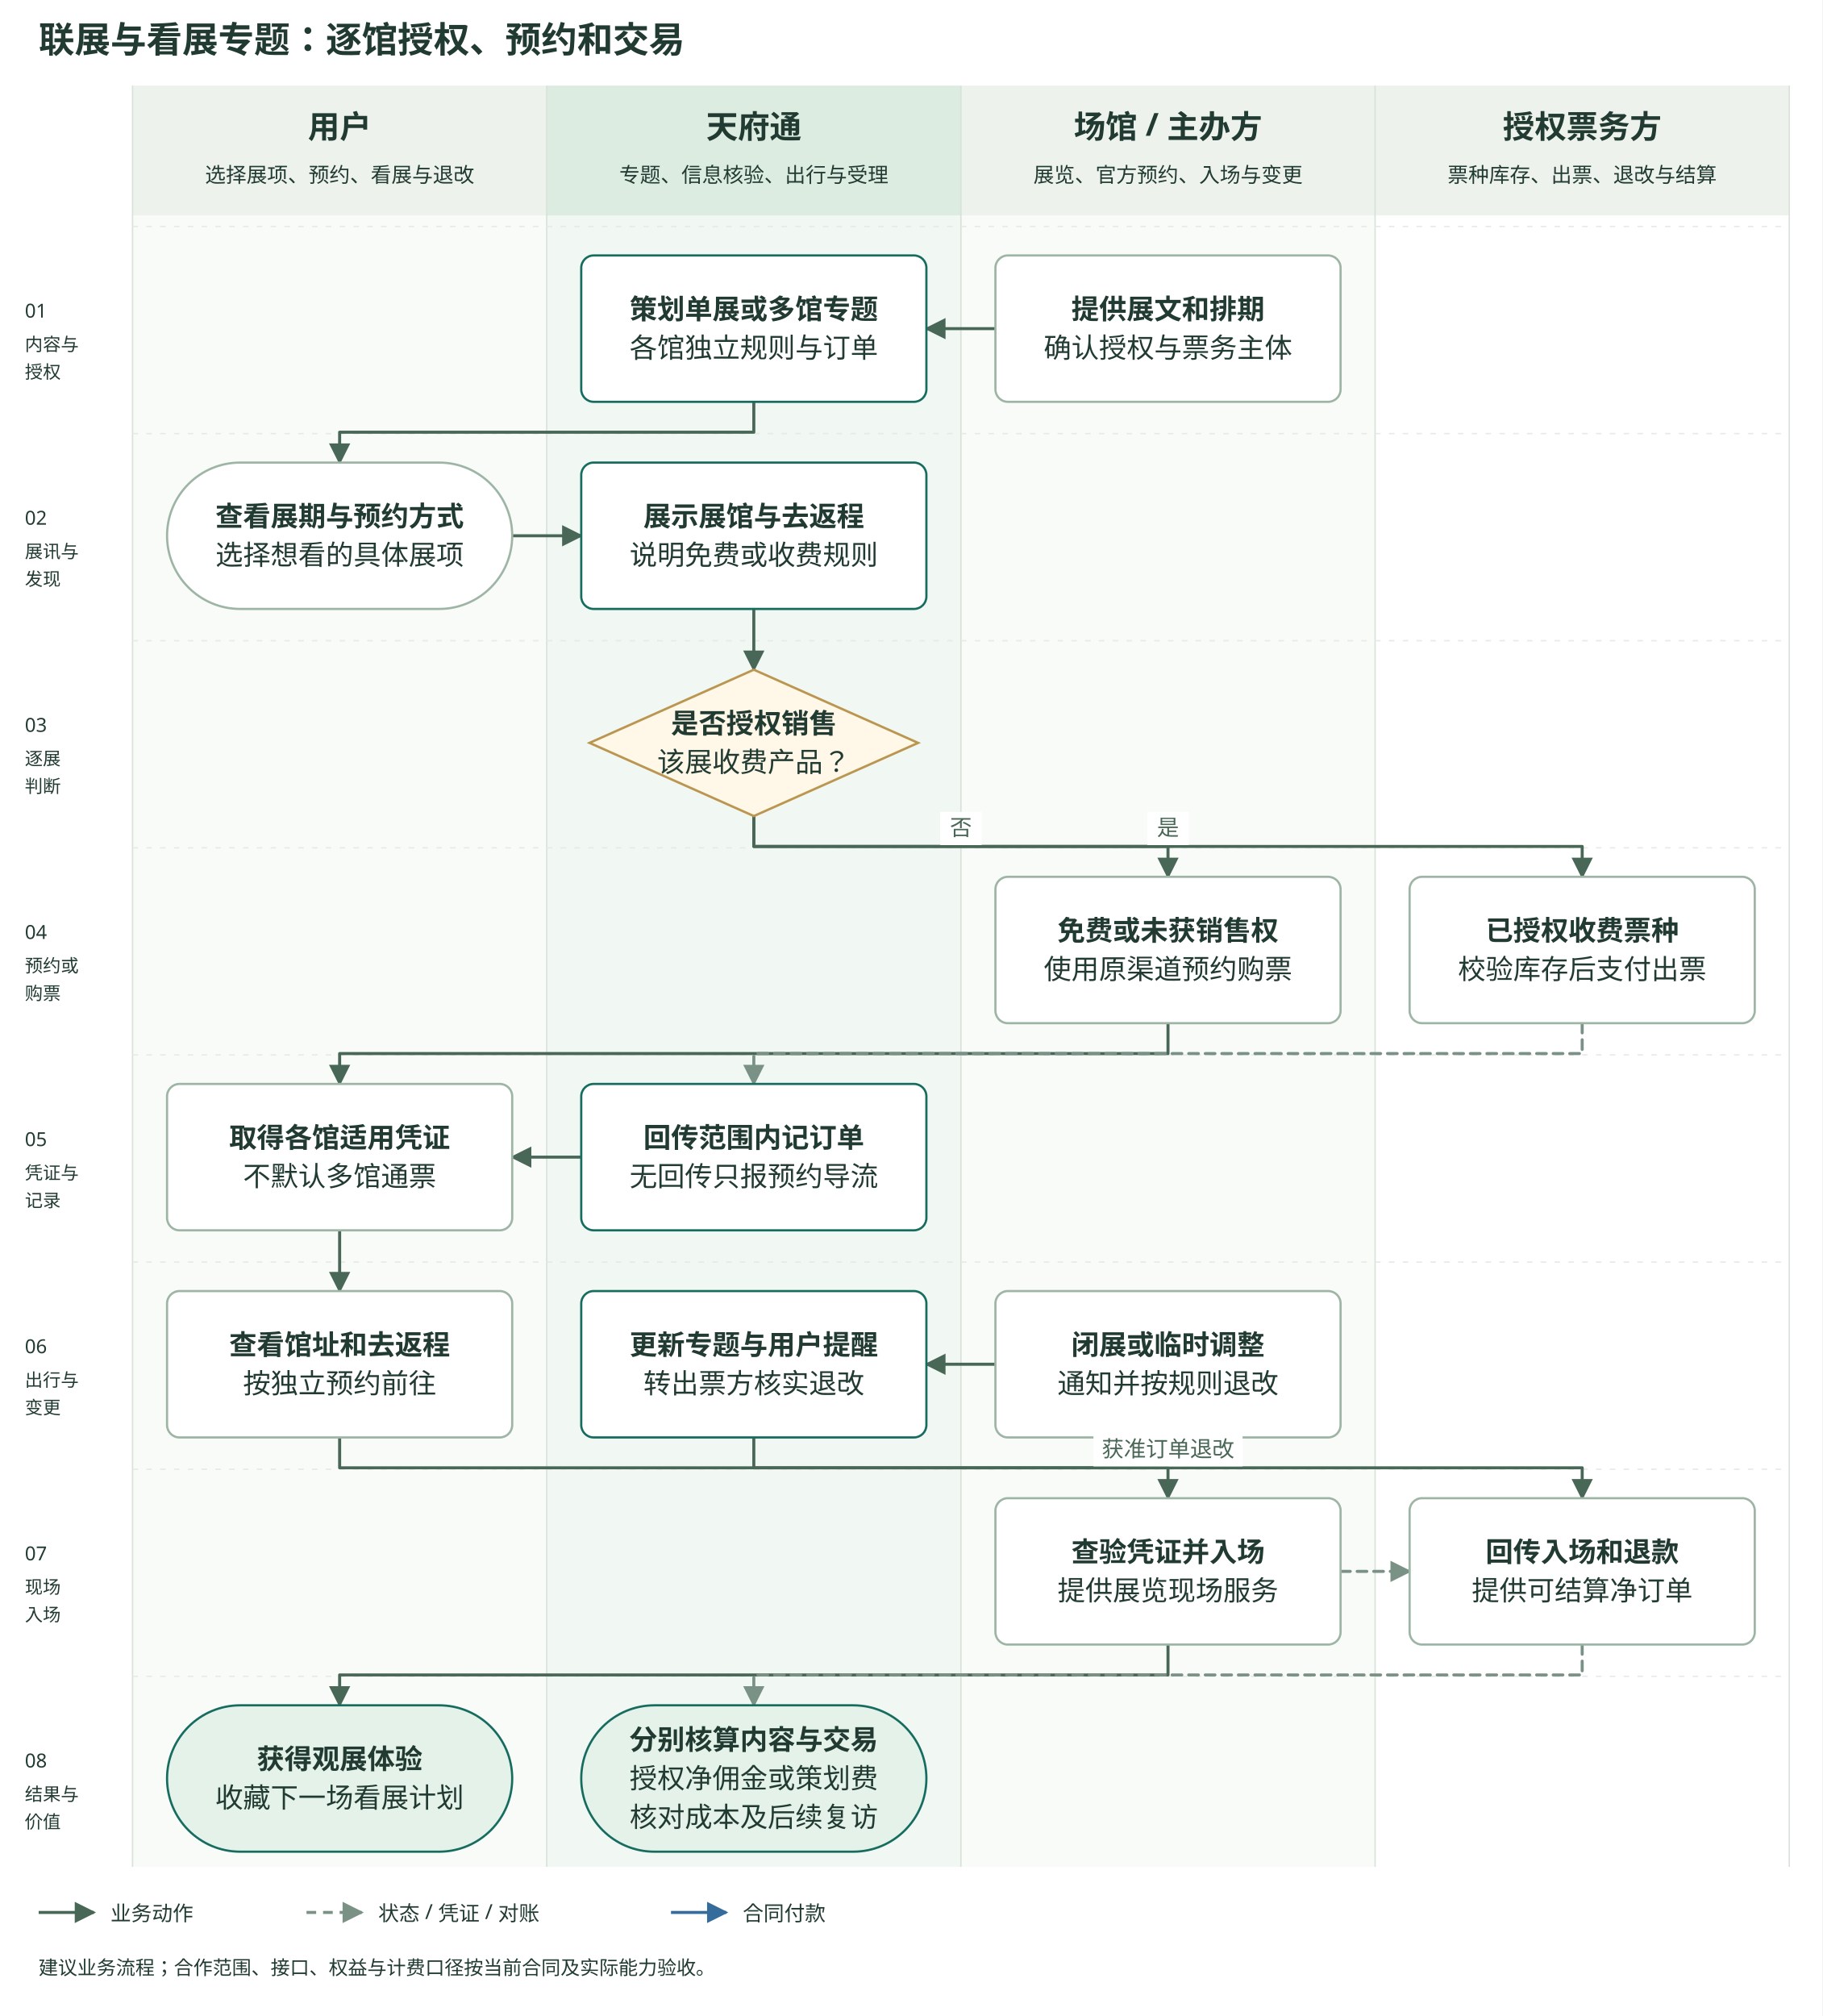
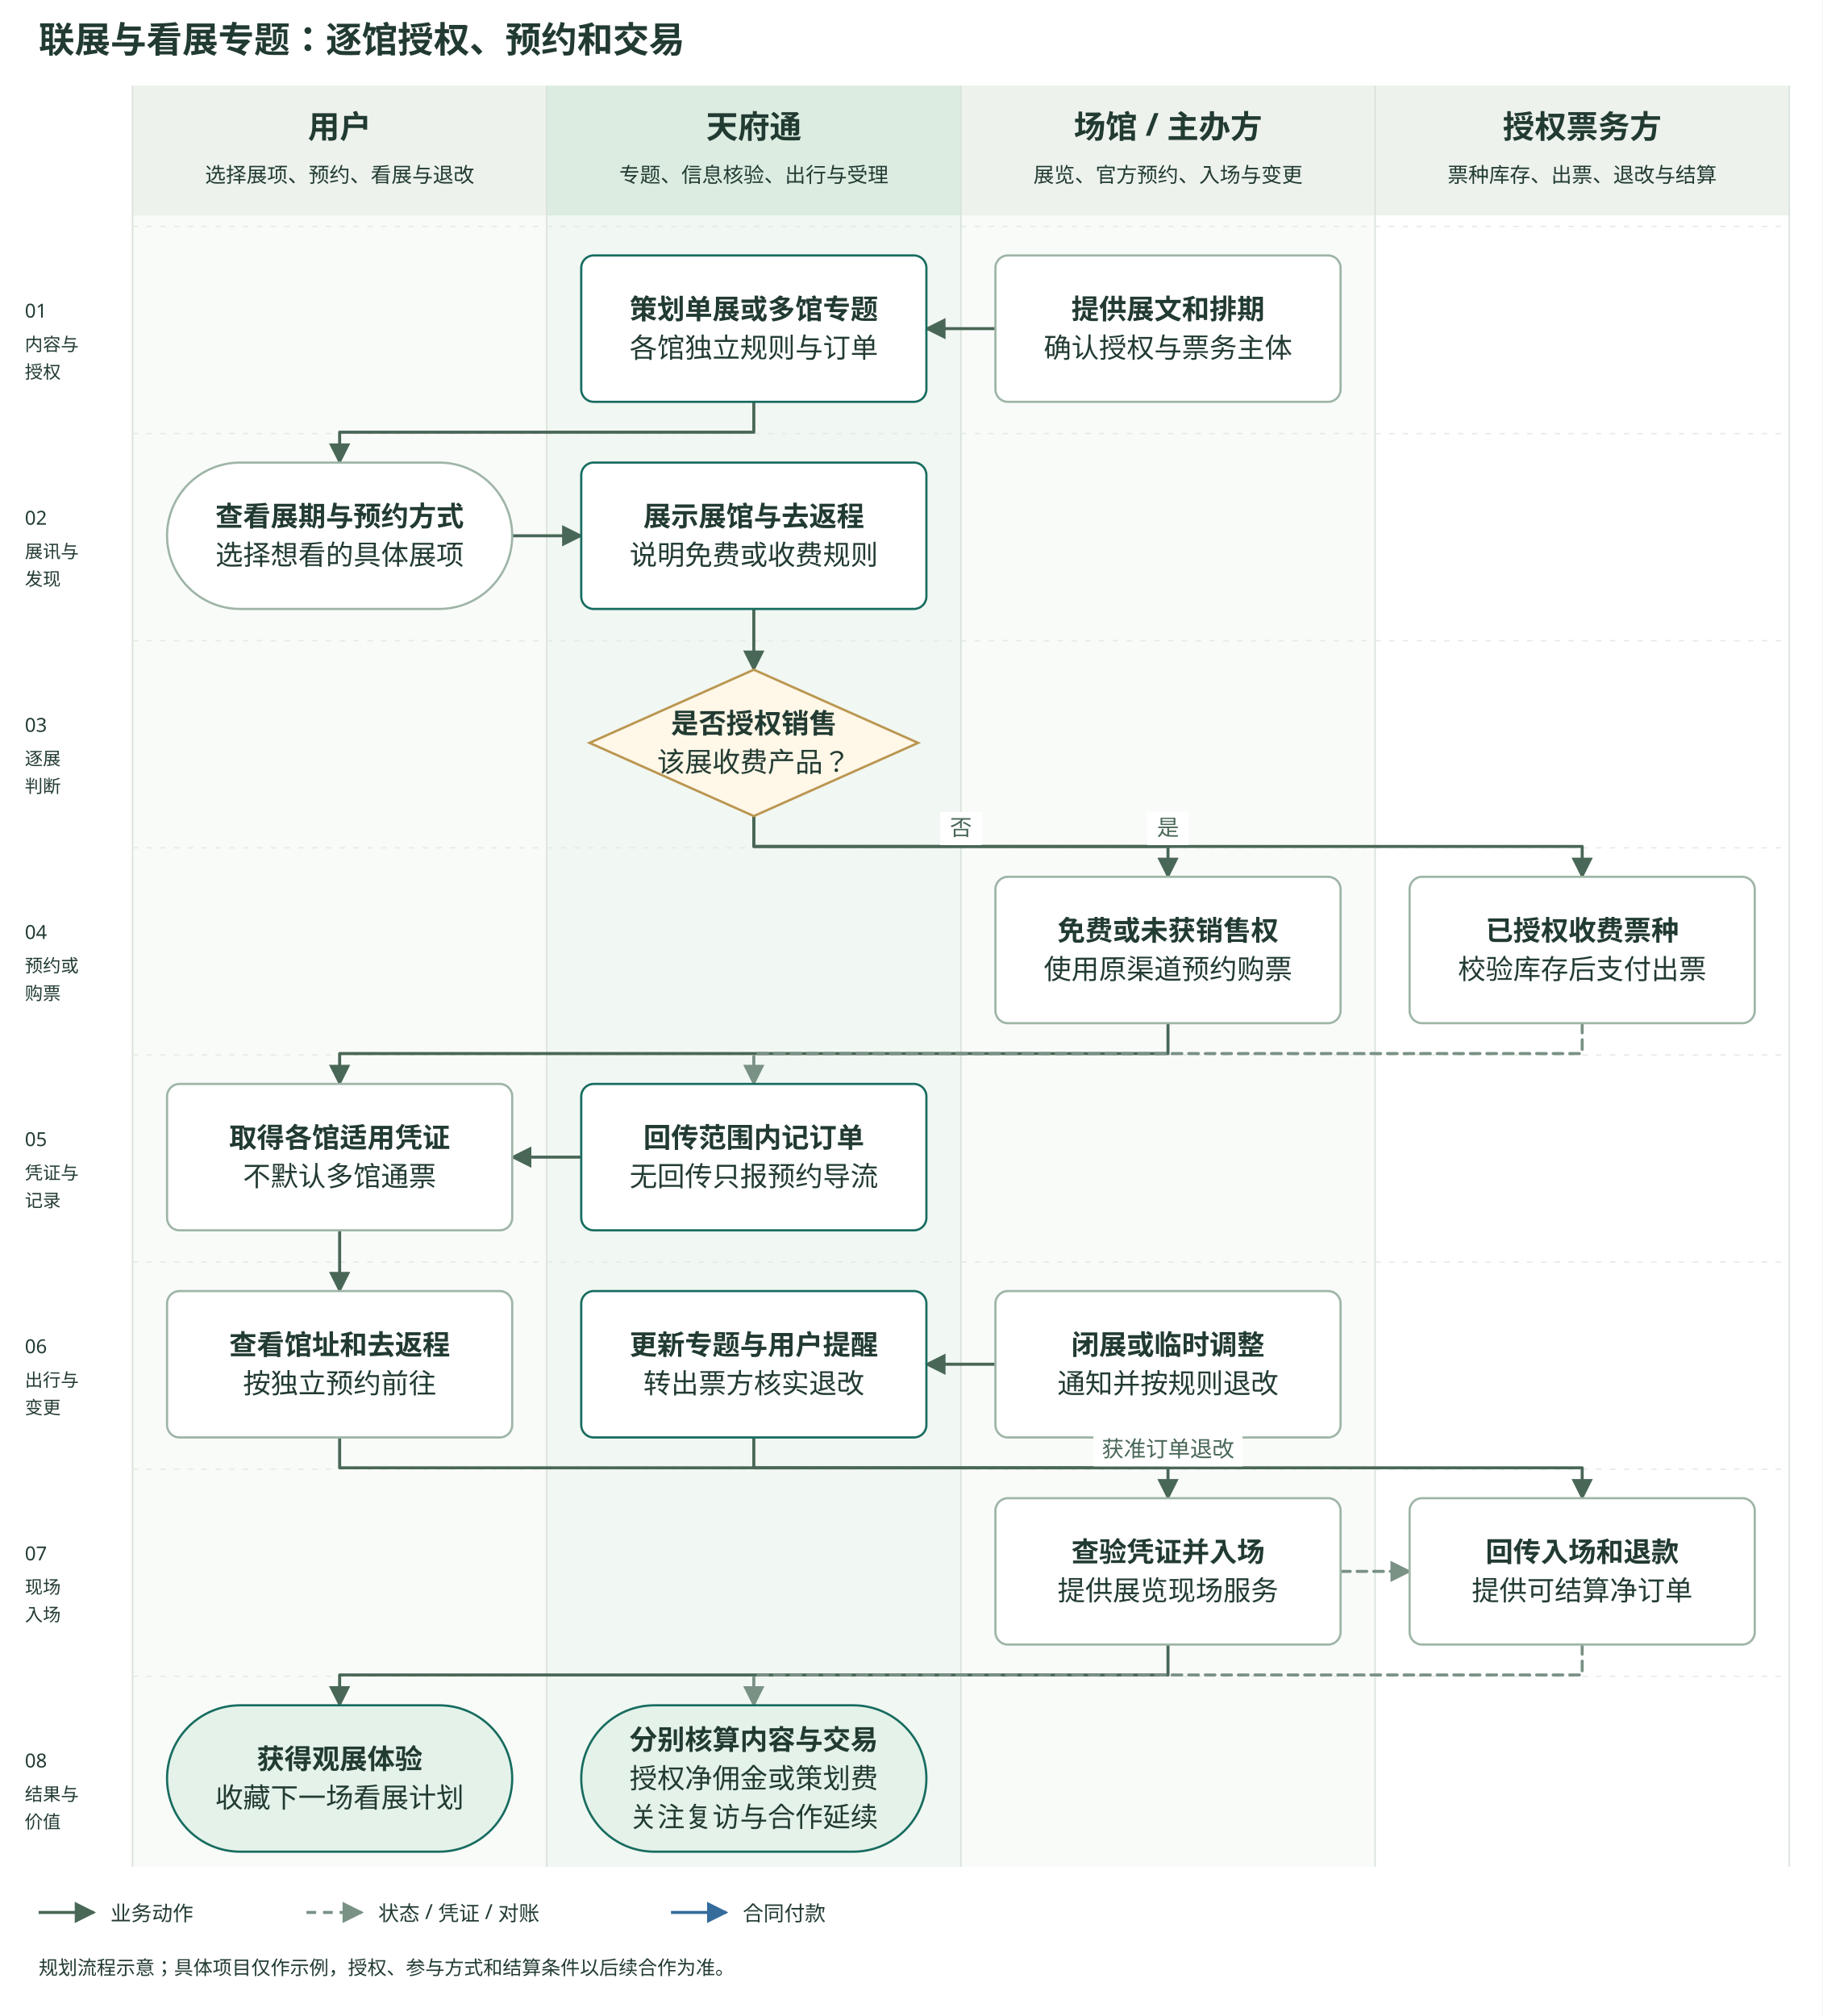
<svg xmlns="http://www.w3.org/2000/svg" width="1320" height="1460" viewBox="0 0 1320 1460" role="img" aria-labelledby="title desc">
  <defs>
    <marker id="arrow" viewBox="0 0 10 10" refX="9" refY="5" markerWidth="7" markerHeight="7" orient="auto-start-reverse">
      <path d="M0 0 L10 5 L0 10 Z" fill="#496756" />
    </marker>
    <marker id="data" viewBox="0 0 10 10" refX="9" refY="5" markerWidth="7" markerHeight="7" orient="auto">
      <path d="M0 0 L10 5 L0 10 Z" fill="#7a9185" />
    </marker>
    <marker id="money" viewBox="0 0 10 10" refX="9" refY="5" markerWidth="7" markerHeight="7" orient="auto">
      <path d="M0 0 L10 5 L0 10 Z" fill="#356c9c" />
    </marker>
  </defs>
  <rect width="1320" height="1460" fill="#ffffff" />
  <style>text{font-family:"Microsoft YaHei","PingFang SC",sans-serif;fill:#223b32} .node-label{font-size:20px} .branch-label{font-size:16px;fill:#496756}</style>
  <text x="28" y="38" font-size="26" font-weight="600">联展与看展专题：逐馆授权、预约和交易</text>
  <rect x="96" y="62" width="300" height="1290" fill="#f9fbf9" />
  <rect x="96" y="62" width="300" height="94" fill="#edf2ed" />
  <line x1="96" y1="62" x2="96" y2="1352" stroke="#d8e2d9" />
  <text x="246.0" y="100" font-size="23" font-weight="600" text-anchor="middle">用户</text>
  <text x="246.0" y="132" font-size="15" text-anchor="middle">选择展项、预约、看展与退改</text>
  <rect x="396" y="62" width="300" height="1290" fill="#f1f7f2" />
  <rect x="396" y="62" width="300" height="94" fill="#dcece1" />
  <line x1="396" y1="62" x2="396" y2="1352" stroke="#d8e2d9" />
  <text x="546.0" y="100" font-size="23" font-weight="600" text-anchor="middle">天府通</text>
  <text x="546.0" y="132" font-size="15" text-anchor="middle">专题、信息核验、出行与受理</text>
  <rect x="696" y="62" width="300" height="1290" fill="#f9fbf9" />
  <rect x="696" y="62" width="300" height="94" fill="#edf2ed" />
  <line x1="696" y1="62" x2="696" y2="1352" stroke="#d8e2d9" />
  <text x="846.0" y="100" font-size="23" font-weight="600" text-anchor="middle">场馆 / 主办方</text>
  <text x="846.0" y="132" font-size="15" text-anchor="middle">展览、官方预约、入场与变更</text>
  <rect x="996" y="62" width="300" height="1290" fill="#ffffff" />
  <rect x="996" y="62" width="300" height="94" fill="#edf2ed" />
  <line x1="996" y1="62" x2="996" y2="1352" stroke="#d8e2d9" />
  <text x="1146.0" y="100" font-size="23" font-weight="600" text-anchor="middle">授权票务方</text>
  <text x="1146.0" y="132" font-size="15" text-anchor="middle">票种库存、出票、退改与结算</text>
  <line x1="1296" y1="62" x2="1296" y2="1352" stroke="#d8e2d9" />
  <line x1="96" y1="164" x2="1296" y2="164" stroke="#e5ebe5" stroke-dasharray="4 6" />
  <text x="18" y="230" font-size="14" fill="#63786b">01</text>
  <text x="18" y="254" font-size="13">内容与</text>
  <text x="18" y="274" font-size="13">授权</text>
  <line x1="96" y1="314" x2="1296" y2="314" stroke="#e5ebe5" stroke-dasharray="4 6" />
  <text x="18" y="380" font-size="14" fill="#63786b">02</text>
  <text x="18" y="404" font-size="13">展讯与</text>
  <text x="18" y="424" font-size="13">发现</text>
  <line x1="96" y1="464" x2="1296" y2="464" stroke="#e5ebe5" stroke-dasharray="4 6" />
  <text x="18" y="530" font-size="14" fill="#63786b">03</text>
  <text x="18" y="554" font-size="13">逐展</text>
  <text x="18" y="574" font-size="13">判断</text>
  <line x1="96" y1="614" x2="1296" y2="614" stroke="#e5ebe5" stroke-dasharray="4 6" />
  <text x="18" y="680" font-size="14" fill="#63786b">04</text>
  <text x="18" y="704" font-size="13">预约或</text>
  <text x="18" y="724" font-size="13">购票</text>
  <line x1="96" y1="764" x2="1296" y2="764" stroke="#e5ebe5" stroke-dasharray="4 6" />
  <text x="18" y="830" font-size="14" fill="#63786b">05</text>
  <text x="18" y="854" font-size="13">凭证与</text>
  <text x="18" y="874" font-size="13">记录</text>
  <line x1="96" y1="914" x2="1296" y2="914" stroke="#e5ebe5" stroke-dasharray="4 6" />
  <text x="18" y="980" font-size="14" fill="#63786b">06</text>
  <text x="18" y="1004" font-size="13">出行与</text>
  <text x="18" y="1024" font-size="13">变更</text>
  <line x1="96" y1="1064" x2="1296" y2="1064" stroke="#e5ebe5" stroke-dasharray="4 6" />
  <text x="18" y="1130" font-size="14" fill="#63786b">07</text>
  <text x="18" y="1154" font-size="13">现场</text>
  <text x="18" y="1174" font-size="13">入场</text>
  <line x1="96" y1="1214" x2="1296" y2="1214" stroke="#e5ebe5" stroke-dasharray="4 6" />
  <text x="18" y="1280" font-size="14" fill="#63786b">08</text>
  <text x="18" y="1304" font-size="13">结果与</text>
  <text x="18" y="1324" font-size="13">价值</text>
  <polyline points="721.0,238 671.0,238" fill="none" stroke="#496756" stroke-width="2.2" stroke-linecap="round" stroke-linejoin="round" marker-end="url(#arrow)" />
  <polyline points="546.0,291.0 546.0,313.0 246.0,313.0 246.0,335.0" fill="none" stroke="#496756" stroke-width="2.2" stroke-linecap="round" stroke-linejoin="round" marker-end="url(#arrow)" />
  <polyline points="371.0,388 421.0,388" fill="none" stroke="#496756" stroke-width="2.2" stroke-linecap="round" stroke-linejoin="round" marker-end="url(#arrow)" />
  <polyline points="546.0,441.0 546.0,463.0 546.0,463.0 546.0,485.0" fill="none" stroke="#496756" stroke-width="2.2" stroke-linecap="round" stroke-linejoin="round" marker-end="url(#arrow)" />
  <polyline points="546.0,591.0 546.0,613.0 846.0,613.0 846.0,635.0" fill="none" stroke="#496756" stroke-width="2.2" stroke-linecap="round" stroke-linejoin="round" marker-end="url(#arrow)" />
  <polyline points="546.0,591.0 546.0,613.0 1146.0,613.0 1146.0,635.0" fill="none" stroke="#496756" stroke-width="2.2" stroke-linecap="round" stroke-linejoin="round" marker-end="url(#arrow)" />
  <polyline points="846.0,741.0 846.0,763.0 246.0,763.0 246.0,785.0" fill="none" stroke="#496756" stroke-width="2.2" stroke-linecap="round" stroke-linejoin="round" marker-end="url(#arrow)" />
  <polyline points="1146.0,741.0 1146.0,763.0 546.0,763.0 546.0,785.0" fill="none" stroke="#7a9185" stroke-width="2.2" stroke-linecap="round" stroke-linejoin="round" marker-end="url(#data)" stroke-dasharray="7 5" />
  <polyline points="421.0,838 371.0,838" fill="none" stroke="#496756" stroke-width="2.2" stroke-linecap="round" stroke-linejoin="round" marker-end="url(#arrow)" />
  <polyline points="246.0,891.0 246.0,913.0 246.0,913.0 246.0,935.0" fill="none" stroke="#496756" stroke-width="2.2" stroke-linecap="round" stroke-linejoin="round" marker-end="url(#arrow)" />
  <polyline points="721.0,988 671.0,988" fill="none" stroke="#496756" stroke-width="2.2" stroke-linecap="round" stroke-linejoin="round" marker-end="url(#arrow)" />
  <polyline points="546.0,1041.0 546.0,1063.0 1146.0,1063.0 1146.0,1085.0" fill="none" stroke="#496756" stroke-width="2.2" stroke-linecap="round" stroke-linejoin="round" marker-end="url(#arrow)" />
  <polyline points="246.0,1041.0 246.0,1063.0 846.0,1063.0 846.0,1085.0" fill="none" stroke="#496756" stroke-width="2.2" stroke-linecap="round" stroke-linejoin="round" marker-end="url(#arrow)" />
  <polyline points="846.0,1191.0 846.0,1213.0 246.0,1213.0 246.0,1235.0" fill="none" stroke="#496756" stroke-width="2.2" stroke-linecap="round" stroke-linejoin="round" marker-end="url(#arrow)" />
  <polyline points="971.0,1138 1021.0,1138" fill="none" stroke="#7a9185" stroke-width="2.2" stroke-linecap="round" stroke-linejoin="round" marker-end="url(#data)" stroke-dasharray="7 5" />
  <polyline points="1146.0,1191.0 1146.0,1213.0 546.0,1213.0 546.0,1235.0" fill="none" stroke="#7a9185" stroke-width="2.2" stroke-linecap="round" stroke-linejoin="round" marker-end="url(#data)" stroke-dasharray="7 5" />
  <rect x="721.0" y="185.0" width="250" height="106" rx="9" fill="#ffffff" stroke="#9eb5a6" stroke-width="1.6" />
  <text class="node-label" x="846.0" y="231" text-anchor="middle" font-weight="600">提供展文和排期</text>
  <text class="node-label" x="846.0" y="259" text-anchor="middle" font-weight="400">确认授权与票务主体</text>
  <rect x="421.0" y="185.0" width="250" height="106" rx="9" fill="#ffffff" stroke="#176c60" stroke-width="1.6" />
  <text class="node-label" x="546.0" y="231" text-anchor="middle" font-weight="600">策划单展或多馆专题</text>
  <text class="node-label" x="546.0" y="259" text-anchor="middle" font-weight="400">各馆独立规则与订单</text>
  <rect x="121.0" y="335.0" width="250" height="106" rx="53.0" fill="#ffffff" stroke="#9eb5a6" stroke-width="1.6" />
  <text class="node-label" x="246.0" y="381" text-anchor="middle" font-weight="600">查看展期与预约方式</text>
  <text class="node-label" x="246.0" y="409" text-anchor="middle" font-weight="400">选择想看的具体展项</text>
  <rect x="421.0" y="335.0" width="250" height="106" rx="9" fill="#ffffff" stroke="#176c60" stroke-width="1.6" />
  <text class="node-label" x="546.0" y="381" text-anchor="middle" font-weight="600">展示展馆与去返程</text>
  <text class="node-label" x="546.0" y="409" text-anchor="middle" font-weight="400">说明免费或收费规则</text>
  <polygon points="546.0,485.0 665.0,538 546.0,591.0 427.0,538" fill="#fff7e8" stroke="#ba9650" stroke-width="1.7" />
  <text class="node-label" x="546.0" y="531" text-anchor="middle" font-weight="600">是否授权销售</text>
  <text class="node-label" x="546.0" y="559" text-anchor="middle" font-weight="400">该展收费产品？</text>
  <rect x="721.0" y="635.0" width="250" height="106" rx="9" fill="#ffffff" stroke="#9eb5a6" stroke-width="1.6" />
  <text class="node-label" x="846.0" y="681" text-anchor="middle" font-weight="600">免费或未获销售权</text>
  <text class="node-label" x="846.0" y="709" text-anchor="middle" font-weight="400">使用原渠道预约购票</text>
  <rect x="1021.0" y="635.0" width="250" height="106" rx="9" fill="#ffffff" stroke="#9eb5a6" stroke-width="1.6" />
  <text class="node-label" x="1146.0" y="681" text-anchor="middle" font-weight="600">已授权收费票种</text>
  <text class="node-label" x="1146.0" y="709" text-anchor="middle" font-weight="400">校验库存后支付出票</text>
  <rect x="121.0" y="785.0" width="250" height="106" rx="9" fill="#ffffff" stroke="#9eb5a6" stroke-width="1.6" />
  <text class="node-label" x="246.0" y="831" text-anchor="middle" font-weight="600">取得各馆适用凭证</text>
  <text class="node-label" x="246.0" y="859" text-anchor="middle" font-weight="400">不默认多馆通票</text>
  <rect x="421.0" y="785.0" width="250" height="106" rx="9" fill="#ffffff" stroke="#176c60" stroke-width="1.6" />
  <text class="node-label" x="546.0" y="831" text-anchor="middle" font-weight="600">回传范围内记订单</text>
  <text class="node-label" x="546.0" y="859" text-anchor="middle" font-weight="400">无回传只报预约导流</text>
  <rect x="121.0" y="935.0" width="250" height="106" rx="9" fill="#ffffff" stroke="#9eb5a6" stroke-width="1.6" />
  <text class="node-label" x="246.0" y="981" text-anchor="middle" font-weight="600">查看馆址和去返程</text>
  <text class="node-label" x="246.0" y="1009" text-anchor="middle" font-weight="400">按独立预约前往</text>
  <rect x="721.0" y="935.0" width="250" height="106" rx="9" fill="#ffffff" stroke="#9eb5a6" stroke-width="1.6" />
  <text class="node-label" x="846.0" y="981" text-anchor="middle" font-weight="600">闭展或临时调整</text>
  <text class="node-label" x="846.0" y="1009" text-anchor="middle" font-weight="400">通知并按规则退改</text>
  <rect x="421.0" y="935.0" width="250" height="106" rx="9" fill="#ffffff" stroke="#176c60" stroke-width="1.6" />
  <text class="node-label" x="546.0" y="981" text-anchor="middle" font-weight="600">更新专题与用户提醒</text>
  <text class="node-label" x="546.0" y="1009" text-anchor="middle" font-weight="400">转出票方核实退改</text>
  <rect x="721.0" y="1085.0" width="250" height="106" rx="9" fill="#ffffff" stroke="#9eb5a6" stroke-width="1.6" />
  <text class="node-label" x="846.0" y="1131" text-anchor="middle" font-weight="600">查验凭证并入场</text>
  <text class="node-label" x="846.0" y="1159" text-anchor="middle" font-weight="400">提供展览现场服务</text>
  <rect x="1021.0" y="1085.0" width="250" height="106" rx="9" fill="#ffffff" stroke="#9eb5a6" stroke-width="1.6" />
  <text class="node-label" x="1146.0" y="1131" text-anchor="middle" font-weight="600">回传入场和退款</text>
  <text class="node-label" x="1146.0" y="1159" text-anchor="middle" font-weight="400">提供可结算净订单</text>
  <rect x="121.0" y="1235.0" width="250" height="106" rx="53.0" fill="#e4f2e9" stroke="#176c60" stroke-width="1.6" />
  <text class="node-label" x="246.0" y="1281" text-anchor="middle" font-weight="600">获得观展体验</text>
  <text class="node-label" x="246.0" y="1309" text-anchor="middle" font-weight="400">收藏下一场看展计划</text>
  <rect x="421.0" y="1235.0" width="250" height="106" rx="53.0" fill="#e4f2e9" stroke="#176c60" stroke-width="1.6" />
  <text class="node-label" x="546.0" y="1267" text-anchor="middle" font-weight="600">分别核算内容与交易</text>
  <text class="node-label" x="546.0" y="1295" text-anchor="middle" font-weight="400">授权净佣金或策划费</text>
-   <text class="node-label" x="546.0" y="1323" text-anchor="middle" font-weight="400">核对成本及后续复访</text>
+   <text class="node-label" x="546.0" y="1323" text-anchor="middle" font-weight="400">关注复访与合作延续</text>
  <rect x="681.0" y="588.0" width="30" height="24" fill="#ffffff" />
  <text class="branch-label" x="696.0" y="605.0" text-anchor="middle">否</text>
  <rect x="831.0" y="588.0" width="30" height="24" fill="#ffffff" />
  <text class="branch-label" x="846.0" y="605.0" text-anchor="middle">是</text>
  <rect x="792.0" y="1038.0" width="108" height="24" fill="#ffffff" />
  <text class="branch-label" x="846.0" y="1055.0" text-anchor="middle">获准订单退改</text>
  <line x1="28" y1="1385" x2="68" y2="1385" stroke="#496756" stroke-width="2.2" marker-end="url(#arrow)" />
  <text x="80" y="1391" font-size="15">业务动作</text>
  <line x1="222" y1="1385" x2="262" y2="1385" stroke="#7a9185" stroke-width="2.2" stroke-dasharray="7 5" marker-end="url(#data)" />
  <text x="274" y="1391" font-size="15">状态 / 凭证 / 对账</text>
  <line x1="486" y1="1385" x2="526" y2="1385" stroke="#356c9c" stroke-width="2.2" marker-end="url(#money)" />
  <text x="538" y="1391" font-size="15">合同付款</text>
-   <text x="28" y="1430" font-size="14" fill="#667a6d">建议业务流程；合作范围、接口、权益与计费口径按当前合同及实际能力验收。</text>
+   <text x="28" y="1430" font-size="14" fill="#667a6d">规划流程示意；具体项目仅作示例，授权、参与方式和结算条件以后续合作为准。</text>
</svg>
